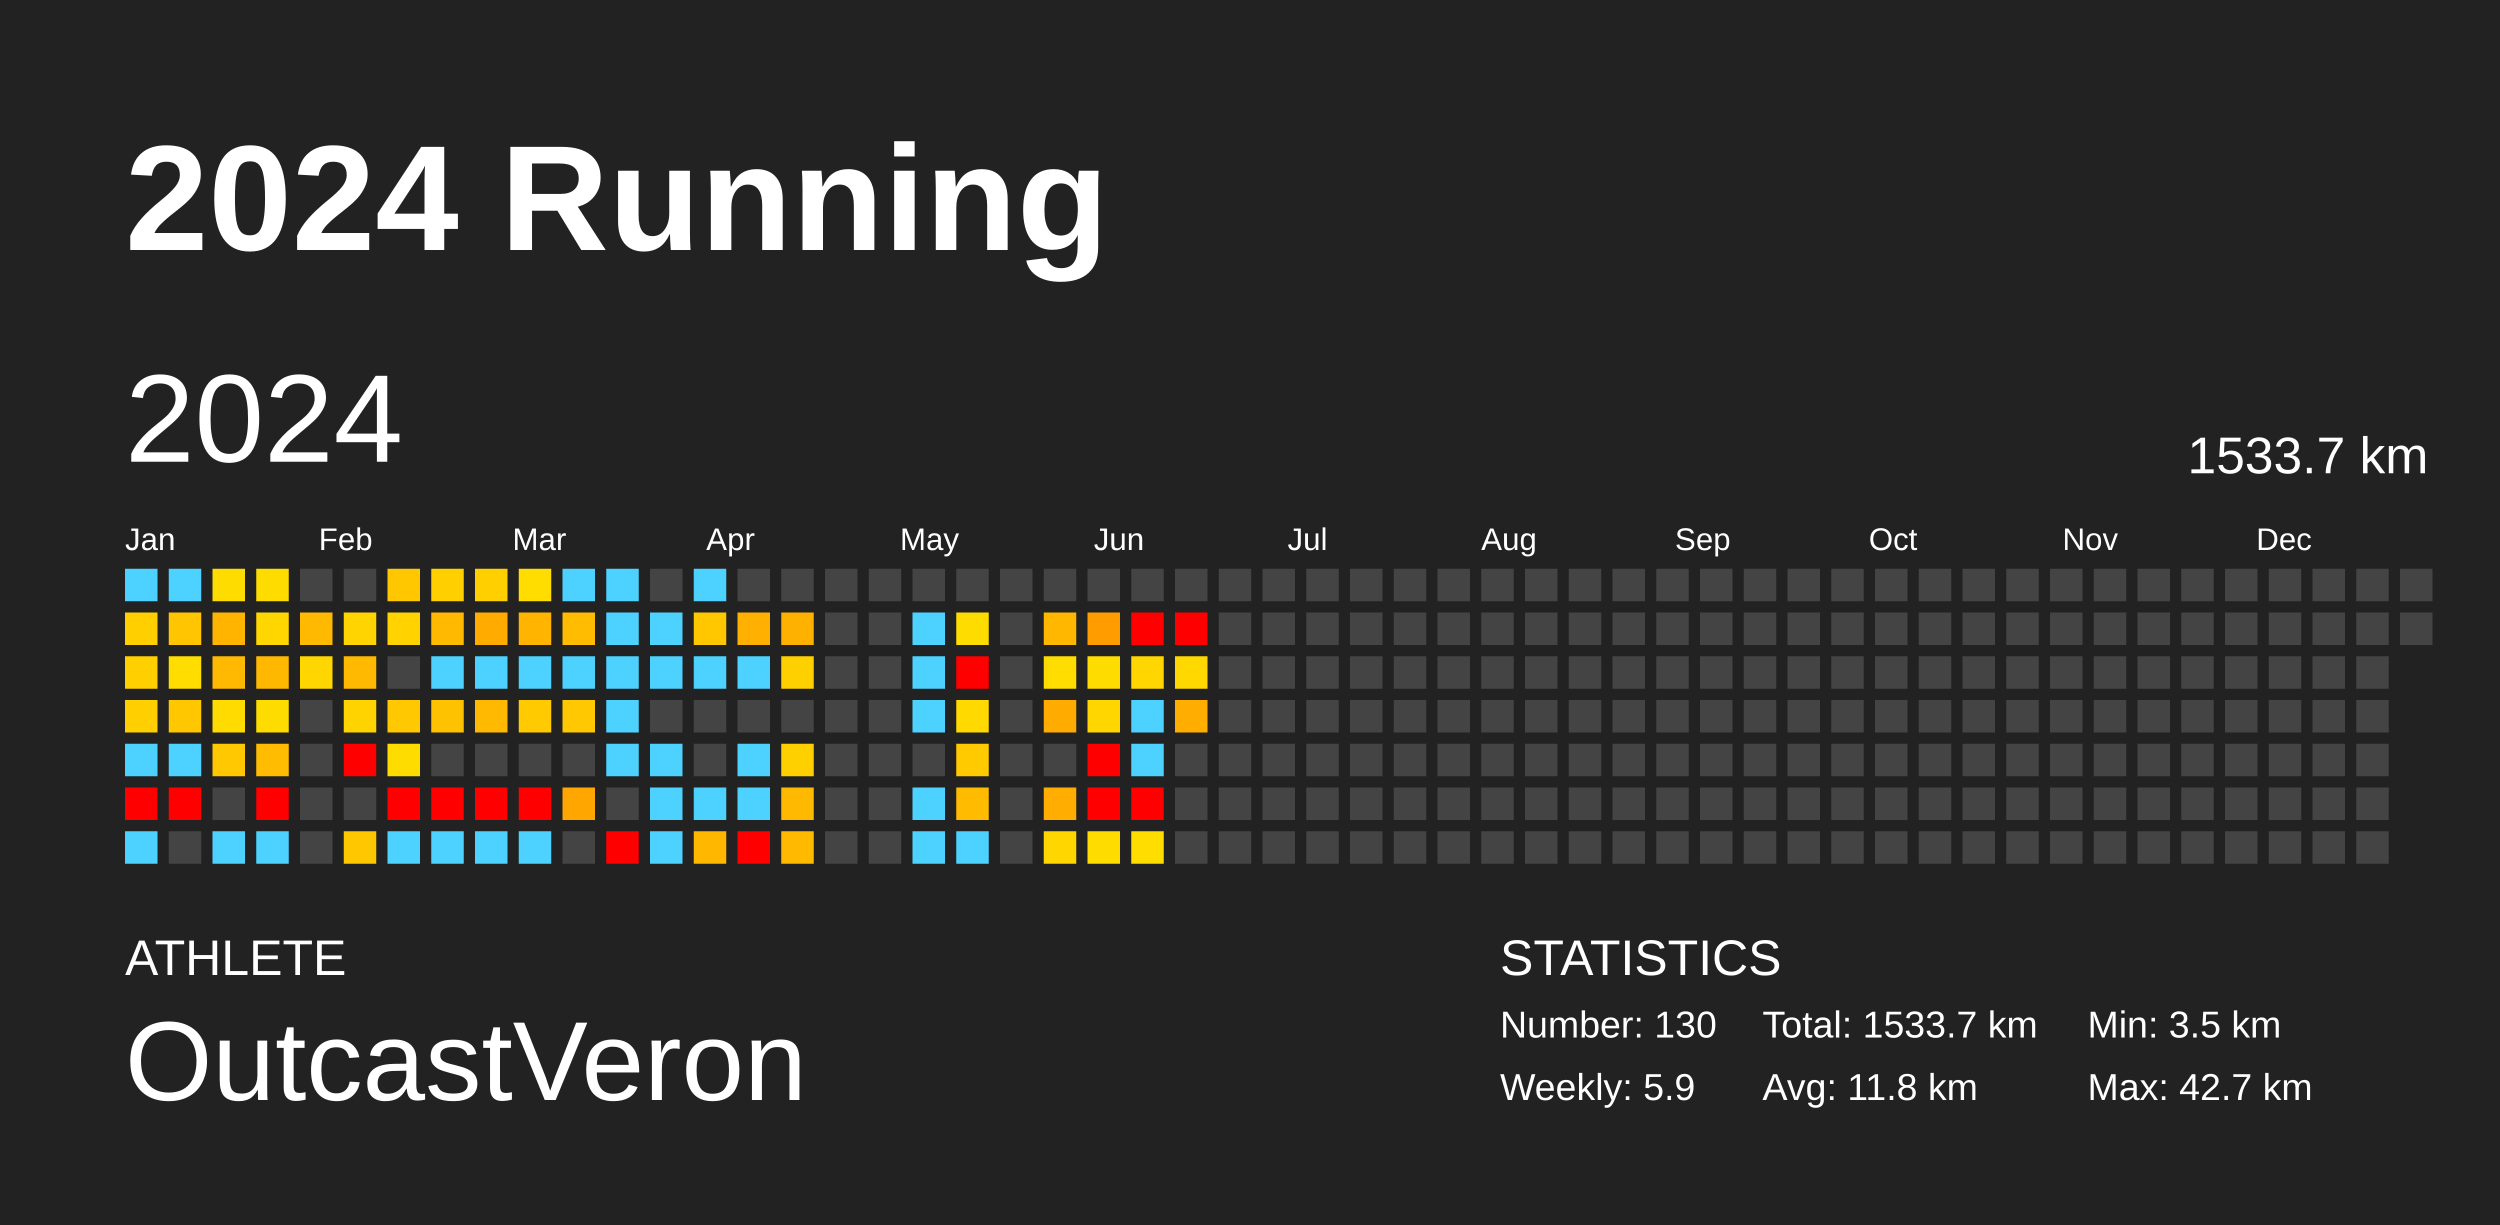
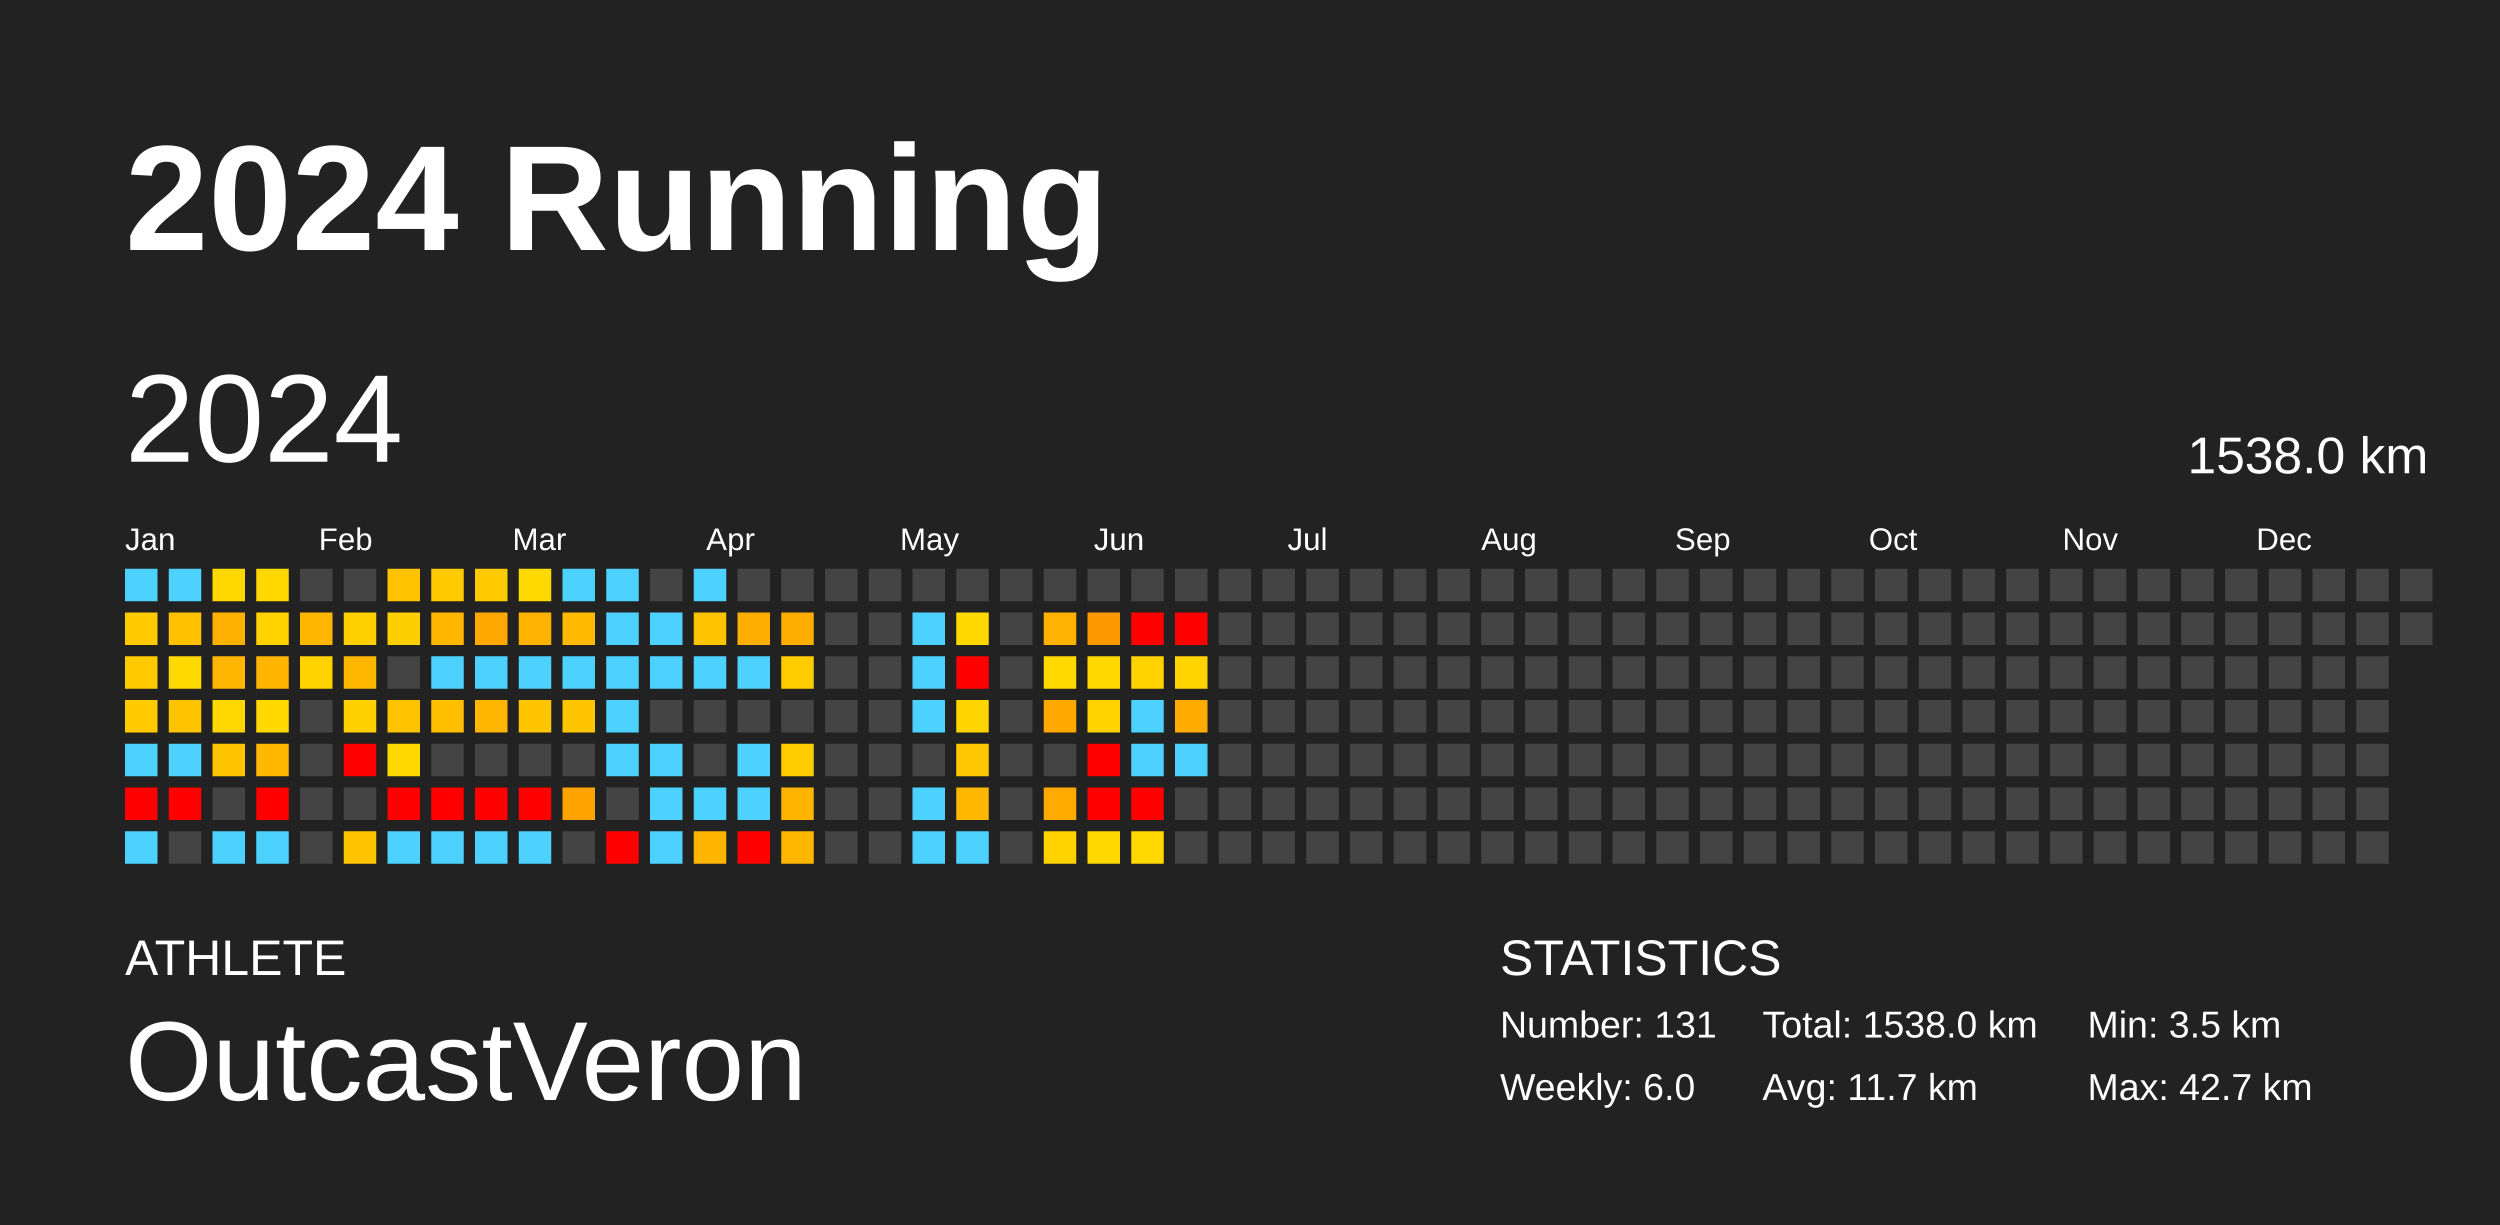
<svg xmlns="http://www.w3.org/2000/svg" baseProfile="full" height="98mm" version="1.1" viewBox="0,0,200,98" width="200mm">
  <defs />
  <rect fill="#222222" height="98" width="200" x="0" y="0" />
  <text fill="#FFFFFF" style="font-size:12px; font-family:Arial; font-weight:bold;" x="10" y="20">2024 Running</text>
  <text fill="#FFFFFF" style="font-size:4px; font-family:Arial" x="10" y="78">ATHLETE</text>
  <text fill="#FFFFFF" style="font-size:9px; font-family:Arial" x="10" y="88">OutcastVeron</text>
  <text fill="#FFFFFF" style="font-size:4px; font-family:Arial" x="120" y="78">STATISTICS</text>
-   <text fill="#FFFFFF" style="font-size:3px; font-family:Arial" x="120" y="83">Number: 130</text>
-   <text fill="#FFFFFF" style="font-size:3px; font-family:Arial" x="120" y="88">Weekly: 5.9</text>
-   <text fill="#FFFFFF" style="font-size:3px; font-family:Arial" x="141" y="83">Total: 1533.7 km</text>
-   <text fill="#FFFFFF" style="font-size:3px; font-family:Arial" x="141" y="88">Avg: 11.8 km</text>
+   <text fill="#FFFFFF" style="font-size:3px; font-family:Arial" x="120" y="83">Number: 131</text>
+   <text fill="#FFFFFF" style="font-size:3px; font-family:Arial" x="120" y="88">Weekly: 6.0</text>
+   <text fill="#FFFFFF" style="font-size:3px; font-family:Arial" x="141" y="83">Total: 1538.0 km</text>
+   <text fill="#FFFFFF" style="font-size:3px; font-family:Arial" x="141" y="88">Avg: 11.7 km</text>
  <text fill="#FFFFFF" style="font-size:3px; font-family:Arial" x="167" y="83">Min: 3.5 km</text>
  <text fill="#FFFFFF" style="font-size:3px; font-family:Arial" x="167" y="88">Max: 42.7 km</text>
  <text dominant-baseline="hanging" fill="#FFFFFF" style="font-size:10.0px; font-family:Arial;" x="10" y="30">2024</text>
-   <text dominant-baseline="hanging" fill="#FFFFFF" style="font-size:4.125px; font-family:Arial;" x="175" y="35">1533.7 km</text>
+   <text dominant-baseline="hanging" fill="#FFFFFF" style="font-size:4.125px; font-family:Arial;" x="175" y="35">1538.0 km</text>
  <text fill="#FFFFFF" style="font-size:2.5px; font-family:Arial" x="10.0" y="44">Jan</text>
  <text fill="#FFFFFF" style="font-size:2.5px; font-family:Arial" x="25.5" y="44">Feb</text>
  <text fill="#FFFFFF" style="font-size:2.5px; font-family:Arial" x="41.0" y="44">Mar</text>
  <text fill="#FFFFFF" style="font-size:2.5px; font-family:Arial" x="56.5" y="44">Apr</text>
  <text fill="#FFFFFF" style="font-size:2.5px; font-family:Arial" x="72.0" y="44">May</text>
  <text fill="#FFFFFF" style="font-size:2.5px; font-family:Arial" x="87.5" y="44">Jun</text>
  <text fill="#FFFFFF" style="font-size:2.5px; font-family:Arial" x="103.0" y="44">Jul</text>
  <text fill="#FFFFFF" style="font-size:2.5px; font-family:Arial" x="118.5" y="44">Aug</text>
  <text fill="#FFFFFF" style="font-size:2.5px; font-family:Arial" x="134.0" y="44">Sep</text>
  <text fill="#FFFFFF" style="font-size:2.5px; font-family:Arial" x="149.5" y="44">Oct</text>
  <text fill="#FFFFFF" style="font-size:2.5px; font-family:Arial" x="165.0" y="44">Nov</text>
  <text fill="#FFFFFF" style="font-size:2.5px; font-family:Arial" x="180.5" y="44">Dec</text>
  <rect fill="#4dd2ff" height="2.6" width="2.6" x="10.0" y="45.5" />
-   <rect fill="#ffcf00" height="2.6" width="2.6" x="10.0" y="49.0" />
-   <rect fill="#ffcf00" height="2.6" width="2.6" x="10.0" y="52.5" />
-   <rect fill="#ffcf00" height="2.6" width="2.6" x="10.0" y="56.0" />
+   <rect fill="#ffcb00" height="2.6" width="2.6" x="10.0" y="49.0" />
+   <rect fill="#ffcb00" height="2.6" width="2.6" x="10.0" y="52.5" />
+   <rect fill="#ffcb00" height="2.6" width="2.6" x="10.0" y="56.0" />
  <rect fill="#4dd2ff" height="2.6" width="2.6" x="10.0" y="59.5" />
  <rect fill="red" height="2.6" width="2.6" x="10.0" y="63.0" />
  <rect fill="#4dd2ff" height="2.6" width="2.6" x="10.0" y="66.5" />
  <rect fill="#4dd2ff" height="2.6" width="2.6" x="13.5" y="45.5" />
-   <rect fill="#ffc500" height="2.6" width="2.6" x="13.5" y="49.0" />
-   <rect fill="#ffdd00" height="2.6" width="2.6" x="13.5" y="52.5" />
-   <rect fill="#ffc700" height="2.6" width="2.6" x="13.5" y="56.0" />
+   <rect fill="#ffc100" height="2.6" width="2.6" x="13.5" y="49.0" />
+   <rect fill="#ffd900" height="2.6" width="2.6" x="13.5" y="52.5" />
+   <rect fill="#ffc400" height="2.6" width="2.6" x="13.5" y="56.0" />
  <rect fill="#4dd2ff" height="2.6" width="2.6" x="13.5" y="59.5" />
  <rect fill="red" height="2.6" width="2.6" x="13.5" y="63.0" />
  <rect fill="#444444" height="2.6" width="2.6" x="13.5" y="66.5" />
-   <rect fill="#ffdc00" height="2.6" width="2.6" x="17.0" y="45.5" />
-   <rect fill="#ffb400" height="2.6" width="2.6" x="17.0" y="49.0" />
-   <rect fill="#ffb900" height="2.6" width="2.6" x="17.0" y="52.5" />
-   <rect fill="#ffdb00" height="2.6" width="2.6" x="17.0" y="56.0" />
-   <rect fill="#ffc800" height="2.6" width="2.6" x="17.0" y="59.5" />
+   <rect fill="#ffd800" height="2.6" width="2.6" x="17.0" y="45.5" />
+   <rect fill="#ffb100" height="2.6" width="2.6" x="17.0" y="49.0" />
+   <rect fill="#ffb600" height="2.6" width="2.6" x="17.0" y="52.5" />
+   <rect fill="#ffd700" height="2.6" width="2.6" x="17.0" y="56.0" />
+   <rect fill="#ffc400" height="2.6" width="2.6" x="17.0" y="59.5" />
  <rect fill="#444444" height="2.6" width="2.6" x="17.0" y="63.0" />
  <rect fill="#4dd2ff" height="2.6" width="2.6" x="17.0" y="66.5" />
-   <rect fill="#ffdc00" height="2.6" width="2.6" x="20.5" y="45.5" />
-   <rect fill="#ffd600" height="2.6" width="2.6" x="20.5" y="49.0" />
-   <rect fill="#ffb800" height="2.6" width="2.6" x="20.5" y="52.5" />
-   <rect fill="#ffdc00" height="2.6" width="2.6" x="20.5" y="56.0" />
-   <rect fill="#ffbc00" height="2.6" width="2.6" x="20.5" y="59.5" />
+   <rect fill="#ffd800" height="2.6" width="2.6" x="20.5" y="45.5" />
+   <rect fill="#ffd200" height="2.6" width="2.6" x="20.5" y="49.0" />
+   <rect fill="#ffb500" height="2.6" width="2.6" x="20.5" y="52.5" />
+   <rect fill="#ffd800" height="2.6" width="2.6" x="20.5" y="56.0" />
+   <rect fill="#ffb800" height="2.6" width="2.6" x="20.5" y="59.5" />
  <rect fill="red" height="2.6" width="2.6" x="20.5" y="63.0" />
  <rect fill="#4dd2ff" height="2.6" width="2.6" x="20.5" y="66.5" />
  <rect fill="#444444" height="2.6" width="2.6" x="24.0" y="45.5" />
-   <rect fill="#ffb900" height="2.6" width="2.6" x="24.0" y="49.0" />
-   <rect fill="#ffd600" height="2.6" width="2.6" x="24.0" y="52.5" />
+   <rect fill="#ffb600" height="2.6" width="2.6" x="24.0" y="49.0" />
+   <rect fill="#ffd200" height="2.6" width="2.6" x="24.0" y="52.5" />
  <rect fill="#444444" height="2.6" width="2.6" x="24.0" y="56.0" />
  <rect fill="#444444" height="2.6" width="2.6" x="24.0" y="59.5" />
  <rect fill="#444444" height="2.6" width="2.6" x="24.0" y="63.0" />
  <rect fill="#444444" height="2.6" width="2.6" x="24.0" y="66.5" />
  <rect fill="#444444" height="2.6" width="2.6" x="27.5" y="45.5" />
-   <rect fill="#ffd400" height="2.6" width="2.6" x="27.5" y="49.0" />
-   <rect fill="#ffba00" height="2.6" width="2.6" x="27.5" y="52.5" />
-   <rect fill="#ffd300" height="2.6" width="2.6" x="27.5" y="56.0" />
+   <rect fill="#ffd000" height="2.6" width="2.6" x="27.5" y="49.0" />
+   <rect fill="#ffb700" height="2.6" width="2.6" x="27.5" y="52.5" />
+   <rect fill="#ffcf00" height="2.6" width="2.6" x="27.5" y="56.0" />
  <rect fill="red" height="2.6" width="2.6" x="27.5" y="59.5" />
  <rect fill="#444444" height="2.6" width="2.6" x="27.5" y="63.0" />
-   <rect fill="#ffc700" height="2.6" width="2.6" x="27.5" y="66.5" />
-   <rect fill="#ffc700" height="2.6" width="2.6" x="31.0" y="45.5" />
-   <rect fill="#ffd200" height="2.6" width="2.6" x="31.0" y="49.0" />
+   <rect fill="#ffc400" height="2.6" width="2.6" x="27.5" y="66.5" />
+   <rect fill="#ffc300" height="2.6" width="2.6" x="31.0" y="45.5" />
+   <rect fill="#ffce00" height="2.6" width="2.6" x="31.0" y="49.0" />
  <rect fill="#444444" height="2.6" width="2.6" x="31.0" y="52.5" />
-   <rect fill="#ffc800" height="2.6" width="2.6" x="31.0" y="56.0" />
-   <rect fill="#ffdc00" height="2.6" width="2.6" x="31.0" y="59.5" />
+   <rect fill="#ffc400" height="2.6" width="2.6" x="31.0" y="56.0" />
+   <rect fill="#ffd800" height="2.6" width="2.6" x="31.0" y="59.5" />
  <rect fill="red" height="2.6" width="2.6" x="31.0" y="63.0" />
  <rect fill="#4dd2ff" height="2.6" width="2.6" x="31.0" y="66.5" />
-   <rect fill="#ffcf00" height="2.6" width="2.6" x="34.5" y="45.5" />
-   <rect fill="#ffba00" height="2.6" width="2.6" x="34.5" y="49.0" />
+   <rect fill="#ffcb00" height="2.6" width="2.6" x="34.5" y="45.5" />
+   <rect fill="#ffb600" height="2.6" width="2.6" x="34.5" y="49.0" />
  <rect fill="#4dd2ff" height="2.6" width="2.6" x="34.5" y="52.5" />
-   <rect fill="#ffc200" height="2.6" width="2.6" x="34.5" y="56.0" />
+   <rect fill="#ffbf00" height="2.6" width="2.6" x="34.5" y="56.0" />
  <rect fill="#444444" height="2.6" width="2.6" x="34.5" y="59.5" />
  <rect fill="red" height="2.6" width="2.6" x="34.5" y="63.0" />
  <rect fill="#4dd2ff" height="2.6" width="2.6" x="34.5" y="66.5" />
-   <rect fill="#ffcf00" height="2.6" width="2.6" x="38.0" y="45.5" />
-   <rect fill="#ffab00" height="2.6" width="2.6" x="38.0" y="49.0" />
+   <rect fill="#ffcb00" height="2.6" width="2.6" x="38.0" y="45.5" />
+   <rect fill="#ffa800" height="2.6" width="2.6" x="38.0" y="49.0" />
  <rect fill="#4dd2ff" height="2.6" width="2.6" x="38.0" y="52.5" />
-   <rect fill="#ffb900" height="2.6" width="2.6" x="38.0" y="56.0" />
+   <rect fill="#ffb600" height="2.6" width="2.6" x="38.0" y="56.0" />
  <rect fill="#444444" height="2.6" width="2.6" x="38.0" y="59.5" />
  <rect fill="red" height="2.6" width="2.6" x="38.0" y="63.0" />
  <rect fill="#4dd2ff" height="2.6" width="2.6" x="38.0" y="66.5" />
-   <rect fill="#ffdd00" height="2.6" width="2.6" x="41.5" y="45.5" />
-   <rect fill="#ffb500" height="2.6" width="2.6" x="41.5" y="49.0" />
+   <rect fill="#ffd900" height="2.6" width="2.6" x="41.5" y="45.5" />
+   <rect fill="#ffb200" height="2.6" width="2.6" x="41.5" y="49.0" />
  <rect fill="#4dd2ff" height="2.6" width="2.6" x="41.5" y="52.5" />
-   <rect fill="#ffca00" height="2.6" width="2.6" x="41.5" y="56.0" />
+   <rect fill="#ffc600" height="2.6" width="2.6" x="41.5" y="56.0" />
  <rect fill="#444444" height="2.6" width="2.6" x="41.5" y="59.5" />
  <rect fill="red" height="2.6" width="2.6" x="41.5" y="63.0" />
  <rect fill="#4dd2ff" height="2.6" width="2.6" x="41.5" y="66.5" />
  <rect fill="#4dd2ff" height="2.6" width="2.6" x="45.0" y="45.5" />
-   <rect fill="#ffbc00" height="2.6" width="2.6" x="45.0" y="49.0" />
+   <rect fill="#ffb900" height="2.6" width="2.6" x="45.0" y="49.0" />
  <rect fill="#4dd2ff" height="2.6" width="2.6" x="45.0" y="52.5" />
-   <rect fill="#ffc800" height="2.6" width="2.6" x="45.0" y="56.0" />
+   <rect fill="#ffc500" height="2.6" width="2.6" x="45.0" y="56.0" />
  <rect fill="#444444" height="2.6" width="2.6" x="45.0" y="59.5" />
-   <rect fill="#ffa600" height="2.6" width="2.6" x="45.0" y="63.0" />
+   <rect fill="#ffa300" height="2.6" width="2.6" x="45.0" y="63.0" />
  <rect fill="#444444" height="2.6" width="2.6" x="45.0" y="66.5" />
  <rect fill="#4dd2ff" height="2.6" width="2.6" x="48.5" y="45.5" />
  <rect fill="#4dd2ff" height="2.6" width="2.6" x="48.5" y="49.0" />
  <rect fill="#4dd2ff" height="2.6" width="2.6" x="48.5" y="52.5" />
  <rect fill="#4dd2ff" height="2.6" width="2.6" x="48.5" y="56.0" />
  <rect fill="#4dd2ff" height="2.6" width="2.6" x="48.5" y="59.5" />
  <rect fill="#444444" height="2.6" width="2.6" x="48.5" y="63.0" />
  <rect fill="red" height="2.6" width="2.6" x="48.5" y="66.5" />
  <rect fill="#444444" height="2.6" width="2.6" x="52.0" y="45.5" />
  <rect fill="#4dd2ff" height="2.6" width="2.6" x="52.0" y="49.0" />
  <rect fill="#4dd2ff" height="2.6" width="2.6" x="52.0" y="52.5" />
  <rect fill="#444444" height="2.6" width="2.6" x="52.0" y="56.0" />
  <rect fill="#4dd2ff" height="2.6" width="2.6" x="52.0" y="59.5" />
  <rect fill="#4dd2ff" height="2.6" width="2.6" x="52.0" y="63.0" />
  <rect fill="#4dd2ff" height="2.6" width="2.6" x="52.0" y="66.5" />
  <rect fill="#4dd2ff" height="2.6" width="2.6" x="55.5" y="45.5" />
-   <rect fill="#ffc700" height="2.6" width="2.6" x="55.5" y="49.0" />
+   <rect fill="#ffc400" height="2.6" width="2.6" x="55.5" y="49.0" />
  <rect fill="#4dd2ff" height="2.6" width="2.6" x="55.5" y="52.5" />
  <rect fill="#444444" height="2.6" width="2.6" x="55.5" y="56.0" />
  <rect fill="#444444" height="2.6" width="2.6" x="55.5" y="59.5" />
  <rect fill="#4dd2ff" height="2.6" width="2.6" x="55.5" y="63.0" />
-   <rect fill="#ffb700" height="2.6" width="2.6" x="55.5" y="66.5" />
+   <rect fill="#ffb400" height="2.6" width="2.6" x="55.5" y="66.5" />
  <rect fill="#444444" height="2.6" width="2.6" x="59.0" y="45.5" />
-   <rect fill="#ffb000" height="2.6" width="2.6" x="59.0" y="49.0" />
+   <rect fill="#ffad00" height="2.6" width="2.6" x="59.0" y="49.0" />
  <rect fill="#4dd2ff" height="2.6" width="2.6" x="59.0" y="52.5" />
  <rect fill="#444444" height="2.6" width="2.6" x="59.0" y="56.0" />
  <rect fill="#4dd2ff" height="2.6" width="2.6" x="59.0" y="59.5" />
  <rect fill="#4dd2ff" height="2.6" width="2.6" x="59.0" y="63.0" />
  <rect fill="red" height="2.6" width="2.6" x="59.0" y="66.5" />
  <rect fill="#444444" height="2.6" width="2.6" x="62.5" y="45.5" />
-   <rect fill="#ffb100" height="2.6" width="2.6" x="62.5" y="49.0" />
-   <rect fill="#ffd000" height="2.6" width="2.6" x="62.5" y="52.5" />
+   <rect fill="#ffae00" height="2.6" width="2.6" x="62.5" y="49.0" />
+   <rect fill="#ffcc00" height="2.6" width="2.6" x="62.5" y="52.5" />
  <rect fill="#444444" height="2.6" width="2.6" x="62.5" y="56.0" />
-   <rect fill="#ffd000" height="2.6" width="2.6" x="62.5" y="59.5" />
-   <rect fill="#ffb900" height="2.6" width="2.6" x="62.5" y="63.0" />
-   <rect fill="#ffba00" height="2.6" width="2.6" x="62.5" y="66.5" />
+   <rect fill="#ffcc00" height="2.6" width="2.6" x="62.5" y="59.5" />
+   <rect fill="#ffb500" height="2.6" width="2.6" x="62.5" y="63.0" />
+   <rect fill="#ffb700" height="2.6" width="2.6" x="62.5" y="66.5" />
  <rect fill="#444444" height="2.6" width="2.6" x="66.0" y="45.5" />
  <rect fill="#444444" height="2.6" width="2.6" x="66.0" y="49.0" />
  <rect fill="#444444" height="2.6" width="2.6" x="66.0" y="52.5" />
  <rect fill="#444444" height="2.6" width="2.6" x="66.0" y="56.0" />
  <rect fill="#444444" height="2.6" width="2.6" x="66.0" y="59.5" />
  <rect fill="#444444" height="2.6" width="2.6" x="66.0" y="63.0" />
  <rect fill="#444444" height="2.6" width="2.6" x="66.0" y="66.5" />
  <rect fill="#444444" height="2.6" width="2.6" x="69.5" y="45.5" />
  <rect fill="#444444" height="2.6" width="2.6" x="69.5" y="49.0" />
  <rect fill="#444444" height="2.6" width="2.6" x="69.5" y="52.5" />
  <rect fill="#444444" height="2.6" width="2.6" x="69.5" y="56.0" />
  <rect fill="#444444" height="2.6" width="2.6" x="69.5" y="59.5" />
  <rect fill="#444444" height="2.6" width="2.6" x="69.5" y="63.0" />
  <rect fill="#444444" height="2.6" width="2.6" x="69.5" y="66.5" />
  <rect fill="#444444" height="2.6" width="2.6" x="73.0" y="45.5" />
  <rect fill="#4dd2ff" height="2.6" width="2.6" x="73.0" y="49.0" />
  <rect fill="#4dd2ff" height="2.6" width="2.6" x="73.0" y="52.5" />
  <rect fill="#4dd2ff" height="2.6" width="2.6" x="73.0" y="56.0" />
  <rect fill="#444444" height="2.6" width="2.6" x="73.0" y="59.5" />
  <rect fill="#4dd2ff" height="2.6" width="2.6" x="73.0" y="63.0" />
  <rect fill="#4dd2ff" height="2.6" width="2.6" x="73.0" y="66.5" />
  <rect fill="#444444" height="2.6" width="2.6" x="76.5" y="45.5" />
-   <rect fill="#ffdc00" height="2.6" width="2.6" x="76.5" y="49.0" />
+   <rect fill="#ffd800" height="2.6" width="2.6" x="76.5" y="49.0" />
  <rect fill="red" height="2.6" width="2.6" x="76.5" y="52.5" />
-   <rect fill="#ffd900" height="2.6" width="2.6" x="76.5" y="56.0" />
-   <rect fill="#ffcb00" height="2.6" width="2.6" x="76.5" y="59.5" />
-   <rect fill="#ffbb00" height="2.6" width="2.6" x="76.5" y="63.0" />
+   <rect fill="#ffd500" height="2.6" width="2.6" x="76.5" y="56.0" />
+   <rect fill="#ffc700" height="2.6" width="2.6" x="76.5" y="59.5" />
+   <rect fill="#ffb700" height="2.6" width="2.6" x="76.5" y="63.0" />
  <rect fill="#4dd2ff" height="2.6" width="2.6" x="76.5" y="66.5" />
  <rect fill="#444444" height="2.6" width="2.6" x="80.0" y="45.5" />
  <rect fill="#444444" height="2.6" width="2.6" x="80.0" y="49.0" />
  <rect fill="#444444" height="2.6" width="2.6" x="80.0" y="52.5" />
  <rect fill="#444444" height="2.6" width="2.6" x="80.0" y="56.0" />
  <rect fill="#444444" height="2.6" width="2.6" x="80.0" y="59.5" />
  <rect fill="#444444" height="2.6" width="2.6" x="80.0" y="63.0" />
  <rect fill="#444444" height="2.6" width="2.6" x="80.0" y="66.5" />
  <rect fill="#444444" height="2.6" width="2.6" x="83.5" y="45.5" />
-   <rect fill="#ffb700" height="2.6" width="2.6" x="83.5" y="49.0" />
-   <rect fill="#ffdd00" height="2.6" width="2.6" x="83.5" y="52.5" />
-   <rect fill="#ffab00" height="2.6" width="2.6" x="83.5" y="56.0" />
+   <rect fill="#ffb300" height="2.6" width="2.6" x="83.5" y="49.0" />
+   <rect fill="#ffd900" height="2.6" width="2.6" x="83.5" y="52.5" />
+   <rect fill="#ffa800" height="2.6" width="2.6" x="83.5" y="56.0" />
  <rect fill="#444444" height="2.6" width="2.6" x="83.5" y="59.5" />
-   <rect fill="#ffad00" height="2.6" width="2.6" x="83.5" y="63.0" />
-   <rect fill="#ffd600" height="2.6" width="2.6" x="83.5" y="66.5" />
+   <rect fill="#ffaa00" height="2.6" width="2.6" x="83.5" y="63.0" />
+   <rect fill="#ffd200" height="2.6" width="2.6" x="83.5" y="66.5" />
  <rect fill="#444444" height="2.6" width="2.6" x="87.0" y="45.5" />
-   <rect fill="#ff9c00" height="2.6" width="2.6" x="87.0" y="49.0" />
-   <rect fill="#ffdc00" height="2.6" width="2.6" x="87.0" y="52.5" />
-   <rect fill="#ffd600" height="2.6" width="2.6" x="87.0" y="56.0" />
+   <rect fill="#ff9900" height="2.6" width="2.6" x="87.0" y="49.0" />
+   <rect fill="#ffd800" height="2.6" width="2.6" x="87.0" y="52.5" />
+   <rect fill="#ffd200" height="2.6" width="2.6" x="87.0" y="56.0" />
  <rect fill="red" height="2.6" width="2.6" x="87.0" y="59.5" />
  <rect fill="red" height="2.6" width="2.6" x="87.0" y="63.0" />
-   <rect fill="#ffdc00" height="2.6" width="2.6" x="87.0" y="66.5" />
+   <rect fill="#ffd800" height="2.6" width="2.6" x="87.0" y="66.5" />
  <rect fill="#444444" height="2.6" width="2.6" x="90.5" y="45.5" />
  <rect fill="red" height="2.6" width="2.6" x="90.5" y="49.0" />
-   <rect fill="#ffd600" height="2.6" width="2.6" x="90.5" y="52.5" />
+   <rect fill="#ffd200" height="2.6" width="2.6" x="90.5" y="52.5" />
  <rect fill="#4dd2ff" height="2.6" width="2.6" x="90.5" y="56.0" />
  <rect fill="#4dd2ff" height="2.6" width="2.6" x="90.5" y="59.5" />
  <rect fill="red" height="2.6" width="2.6" x="90.5" y="63.0" />
-   <rect fill="#ffdd00" height="2.6" width="2.6" x="90.5" y="66.5" />
+   <rect fill="#ffd900" height="2.6" width="2.6" x="90.5" y="66.5" />
  <rect fill="#444444" height="2.6" width="2.6" x="94.0" y="45.5" />
  <rect fill="red" height="2.6" width="2.6" x="94.0" y="49.0" />
-   <rect fill="#ffd800" height="2.6" width="2.6" x="94.0" y="52.5" />
-   <rect fill="#ffae00" height="2.6" width="2.6" x="94.0" y="56.0" />
-   <rect fill="#444444" height="2.6" width="2.6" x="94.0" y="59.5" />
+   <rect fill="#ffd400" height="2.6" width="2.6" x="94.0" y="52.5" />
+   <rect fill="#ffab00" height="2.6" width="2.6" x="94.0" y="56.0" />
+   <rect fill="#4dd2ff" height="2.6" width="2.6" x="94.0" y="59.5" />
  <rect fill="#444444" height="2.6" width="2.6" x="94.0" y="63.0" />
  <rect fill="#444444" height="2.6" width="2.6" x="94.0" y="66.5" />
  <rect fill="#444444" height="2.6" width="2.6" x="97.5" y="45.5" />
  <rect fill="#444444" height="2.6" width="2.6" x="97.5" y="49.0" />
  <rect fill="#444444" height="2.6" width="2.6" x="97.5" y="52.5" />
  <rect fill="#444444" height="2.6" width="2.6" x="97.5" y="56.0" />
  <rect fill="#444444" height="2.6" width="2.6" x="97.5" y="59.5" />
  <rect fill="#444444" height="2.6" width="2.6" x="97.5" y="63.0" />
  <rect fill="#444444" height="2.6" width="2.6" x="97.5" y="66.5" />
  <rect fill="#444444" height="2.6" width="2.6" x="101.0" y="45.5" />
  <rect fill="#444444" height="2.6" width="2.6" x="101.0" y="49.0" />
  <rect fill="#444444" height="2.6" width="2.6" x="101.0" y="52.5" />
  <rect fill="#444444" height="2.6" width="2.6" x="101.0" y="56.0" />
  <rect fill="#444444" height="2.6" width="2.6" x="101.0" y="59.5" />
  <rect fill="#444444" height="2.6" width="2.6" x="101.0" y="63.0" />
  <rect fill="#444444" height="2.6" width="2.6" x="101.0" y="66.5" />
  <rect fill="#444444" height="2.6" width="2.6" x="104.5" y="45.5" />
  <rect fill="#444444" height="2.6" width="2.6" x="104.5" y="49.0" />
  <rect fill="#444444" height="2.6" width="2.6" x="104.5" y="52.5" />
  <rect fill="#444444" height="2.6" width="2.6" x="104.5" y="56.0" />
  <rect fill="#444444" height="2.6" width="2.6" x="104.5" y="59.5" />
  <rect fill="#444444" height="2.6" width="2.6" x="104.5" y="63.0" />
  <rect fill="#444444" height="2.6" width="2.6" x="104.5" y="66.5" />
  <rect fill="#444444" height="2.6" width="2.6" x="108.0" y="45.5" />
  <rect fill="#444444" height="2.6" width="2.6" x="108.0" y="49.0" />
  <rect fill="#444444" height="2.6" width="2.6" x="108.0" y="52.5" />
  <rect fill="#444444" height="2.6" width="2.6" x="108.0" y="56.0" />
  <rect fill="#444444" height="2.6" width="2.6" x="108.0" y="59.5" />
  <rect fill="#444444" height="2.6" width="2.6" x="108.0" y="63.0" />
  <rect fill="#444444" height="2.6" width="2.6" x="108.0" y="66.5" />
  <rect fill="#444444" height="2.6" width="2.6" x="111.5" y="45.5" />
  <rect fill="#444444" height="2.6" width="2.6" x="111.5" y="49.0" />
  <rect fill="#444444" height="2.6" width="2.6" x="111.5" y="52.5" />
  <rect fill="#444444" height="2.6" width="2.6" x="111.5" y="56.0" />
  <rect fill="#444444" height="2.6" width="2.6" x="111.5" y="59.5" />
  <rect fill="#444444" height="2.6" width="2.6" x="111.5" y="63.0" />
  <rect fill="#444444" height="2.6" width="2.6" x="111.5" y="66.5" />
  <rect fill="#444444" height="2.6" width="2.6" x="115.0" y="45.5" />
  <rect fill="#444444" height="2.6" width="2.6" x="115.0" y="49.0" />
  <rect fill="#444444" height="2.6" width="2.6" x="115.0" y="52.5" />
  <rect fill="#444444" height="2.6" width="2.6" x="115.0" y="56.0" />
  <rect fill="#444444" height="2.6" width="2.6" x="115.0" y="59.5" />
  <rect fill="#444444" height="2.6" width="2.6" x="115.0" y="63.0" />
  <rect fill="#444444" height="2.6" width="2.6" x="115.0" y="66.5" />
  <rect fill="#444444" height="2.6" width="2.6" x="118.5" y="45.5" />
  <rect fill="#444444" height="2.6" width="2.6" x="118.5" y="49.0" />
  <rect fill="#444444" height="2.6" width="2.6" x="118.5" y="52.5" />
  <rect fill="#444444" height="2.6" width="2.6" x="118.5" y="56.0" />
  <rect fill="#444444" height="2.6" width="2.6" x="118.5" y="59.5" />
  <rect fill="#444444" height="2.6" width="2.6" x="118.5" y="63.0" />
  <rect fill="#444444" height="2.6" width="2.6" x="118.5" y="66.5" />
  <rect fill="#444444" height="2.6" width="2.6" x="122.0" y="45.5" />
  <rect fill="#444444" height="2.6" width="2.6" x="122.0" y="49.0" />
  <rect fill="#444444" height="2.6" width="2.6" x="122.0" y="52.5" />
  <rect fill="#444444" height="2.6" width="2.6" x="122.0" y="56.0" />
  <rect fill="#444444" height="2.6" width="2.6" x="122.0" y="59.5" />
  <rect fill="#444444" height="2.6" width="2.6" x="122.0" y="63.0" />
  <rect fill="#444444" height="2.6" width="2.6" x="122.0" y="66.5" />
  <rect fill="#444444" height="2.6" width="2.6" x="125.5" y="45.5" />
  <rect fill="#444444" height="2.6" width="2.6" x="125.5" y="49.0" />
  <rect fill="#444444" height="2.6" width="2.6" x="125.5" y="52.5" />
  <rect fill="#444444" height="2.6" width="2.6" x="125.5" y="56.0" />
  <rect fill="#444444" height="2.6" width="2.6" x="125.5" y="59.5" />
  <rect fill="#444444" height="2.6" width="2.6" x="125.5" y="63.0" />
  <rect fill="#444444" height="2.6" width="2.6" x="125.5" y="66.5" />
  <rect fill="#444444" height="2.6" width="2.6" x="129.0" y="45.5" />
  <rect fill="#444444" height="2.6" width="2.6" x="129.0" y="49.0" />
  <rect fill="#444444" height="2.6" width="2.6" x="129.0" y="52.5" />
  <rect fill="#444444" height="2.6" width="2.6" x="129.0" y="56.0" />
  <rect fill="#444444" height="2.6" width="2.6" x="129.0" y="59.5" />
  <rect fill="#444444" height="2.6" width="2.6" x="129.0" y="63.0" />
  <rect fill="#444444" height="2.6" width="2.6" x="129.0" y="66.5" />
  <rect fill="#444444" height="2.6" width="2.6" x="132.5" y="45.5" />
  <rect fill="#444444" height="2.6" width="2.6" x="132.5" y="49.0" />
  <rect fill="#444444" height="2.6" width="2.6" x="132.5" y="52.5" />
  <rect fill="#444444" height="2.6" width="2.6" x="132.5" y="56.0" />
  <rect fill="#444444" height="2.6" width="2.6" x="132.5" y="59.5" />
  <rect fill="#444444" height="2.6" width="2.6" x="132.5" y="63.0" />
  <rect fill="#444444" height="2.6" width="2.6" x="132.5" y="66.5" />
  <rect fill="#444444" height="2.6" width="2.6" x="136.0" y="45.5" />
  <rect fill="#444444" height="2.6" width="2.6" x="136.0" y="49.0" />
  <rect fill="#444444" height="2.6" width="2.6" x="136.0" y="52.5" />
  <rect fill="#444444" height="2.6" width="2.6" x="136.0" y="56.0" />
  <rect fill="#444444" height="2.6" width="2.6" x="136.0" y="59.5" />
  <rect fill="#444444" height="2.6" width="2.6" x="136.0" y="63.0" />
  <rect fill="#444444" height="2.6" width="2.6" x="136.0" y="66.5" />
  <rect fill="#444444" height="2.6" width="2.6" x="139.5" y="45.5" />
  <rect fill="#444444" height="2.6" width="2.6" x="139.5" y="49.0" />
  <rect fill="#444444" height="2.6" width="2.6" x="139.5" y="52.5" />
  <rect fill="#444444" height="2.6" width="2.6" x="139.5" y="56.0" />
  <rect fill="#444444" height="2.6" width="2.6" x="139.5" y="59.5" />
  <rect fill="#444444" height="2.6" width="2.6" x="139.5" y="63.0" />
  <rect fill="#444444" height="2.6" width="2.6" x="139.5" y="66.5" />
  <rect fill="#444444" height="2.6" width="2.6" x="143.0" y="45.5" />
  <rect fill="#444444" height="2.6" width="2.6" x="143.0" y="49.0" />
  <rect fill="#444444" height="2.6" width="2.6" x="143.0" y="52.5" />
  <rect fill="#444444" height="2.6" width="2.6" x="143.0" y="56.0" />
  <rect fill="#444444" height="2.6" width="2.6" x="143.0" y="59.5" />
  <rect fill="#444444" height="2.6" width="2.6" x="143.0" y="63.0" />
  <rect fill="#444444" height="2.6" width="2.6" x="143.0" y="66.5" />
  <rect fill="#444444" height="2.6" width="2.6" x="146.5" y="45.5" />
  <rect fill="#444444" height="2.6" width="2.6" x="146.5" y="49.0" />
  <rect fill="#444444" height="2.6" width="2.6" x="146.5" y="52.5" />
  <rect fill="#444444" height="2.6" width="2.6" x="146.5" y="56.0" />
  <rect fill="#444444" height="2.6" width="2.6" x="146.5" y="59.5" />
  <rect fill="#444444" height="2.6" width="2.6" x="146.5" y="63.0" />
  <rect fill="#444444" height="2.6" width="2.6" x="146.5" y="66.5" />
  <rect fill="#444444" height="2.6" width="2.6" x="150.0" y="45.5" />
  <rect fill="#444444" height="2.6" width="2.6" x="150.0" y="49.0" />
  <rect fill="#444444" height="2.6" width="2.6" x="150.0" y="52.5" />
  <rect fill="#444444" height="2.6" width="2.6" x="150.0" y="56.0" />
  <rect fill="#444444" height="2.6" width="2.6" x="150.0" y="59.5" />
  <rect fill="#444444" height="2.6" width="2.6" x="150.0" y="63.0" />
  <rect fill="#444444" height="2.6" width="2.6" x="150.0" y="66.5" />
  <rect fill="#444444" height="2.6" width="2.6" x="153.5" y="45.5" />
  <rect fill="#444444" height="2.6" width="2.6" x="153.5" y="49.0" />
  <rect fill="#444444" height="2.6" width="2.6" x="153.5" y="52.5" />
  <rect fill="#444444" height="2.6" width="2.6" x="153.5" y="56.0" />
  <rect fill="#444444" height="2.6" width="2.6" x="153.5" y="59.5" />
  <rect fill="#444444" height="2.6" width="2.6" x="153.5" y="63.0" />
  <rect fill="#444444" height="2.6" width="2.6" x="153.5" y="66.5" />
  <rect fill="#444444" height="2.6" width="2.6" x="157.0" y="45.5" />
  <rect fill="#444444" height="2.6" width="2.6" x="157.0" y="49.0" />
  <rect fill="#444444" height="2.6" width="2.6" x="157.0" y="52.5" />
  <rect fill="#444444" height="2.6" width="2.6" x="157.0" y="56.0" />
  <rect fill="#444444" height="2.6" width="2.6" x="157.0" y="59.5" />
  <rect fill="#444444" height="2.6" width="2.6" x="157.0" y="63.0" />
  <rect fill="#444444" height="2.6" width="2.6" x="157.0" y="66.5" />
  <rect fill="#444444" height="2.6" width="2.6" x="160.5" y="45.5" />
  <rect fill="#444444" height="2.6" width="2.6" x="160.5" y="49.0" />
  <rect fill="#444444" height="2.6" width="2.6" x="160.5" y="52.5" />
  <rect fill="#444444" height="2.6" width="2.6" x="160.5" y="56.0" />
  <rect fill="#444444" height="2.6" width="2.6" x="160.5" y="59.5" />
  <rect fill="#444444" height="2.6" width="2.6" x="160.5" y="63.0" />
  <rect fill="#444444" height="2.6" width="2.6" x="160.5" y="66.5" />
  <rect fill="#444444" height="2.6" width="2.6" x="164.0" y="45.5" />
  <rect fill="#444444" height="2.6" width="2.6" x="164.0" y="49.0" />
  <rect fill="#444444" height="2.6" width="2.6" x="164.0" y="52.5" />
  <rect fill="#444444" height="2.6" width="2.6" x="164.0" y="56.0" />
  <rect fill="#444444" height="2.6" width="2.6" x="164.0" y="59.5" />
  <rect fill="#444444" height="2.6" width="2.6" x="164.0" y="63.0" />
  <rect fill="#444444" height="2.6" width="2.6" x="164.0" y="66.5" />
  <rect fill="#444444" height="2.6" width="2.6" x="167.5" y="45.5" />
  <rect fill="#444444" height="2.6" width="2.6" x="167.5" y="49.0" />
  <rect fill="#444444" height="2.6" width="2.6" x="167.5" y="52.5" />
  <rect fill="#444444" height="2.6" width="2.6" x="167.5" y="56.0" />
  <rect fill="#444444" height="2.6" width="2.6" x="167.5" y="59.5" />
  <rect fill="#444444" height="2.6" width="2.6" x="167.5" y="63.0" />
  <rect fill="#444444" height="2.6" width="2.6" x="167.5" y="66.5" />
  <rect fill="#444444" height="2.6" width="2.6" x="171.0" y="45.5" />
  <rect fill="#444444" height="2.6" width="2.6" x="171.0" y="49.0" />
  <rect fill="#444444" height="2.6" width="2.6" x="171.0" y="52.5" />
  <rect fill="#444444" height="2.6" width="2.6" x="171.0" y="56.0" />
  <rect fill="#444444" height="2.6" width="2.6" x="171.0" y="59.5" />
  <rect fill="#444444" height="2.6" width="2.6" x="171.0" y="63.0" />
  <rect fill="#444444" height="2.6" width="2.6" x="171.0" y="66.5" />
  <rect fill="#444444" height="2.6" width="2.6" x="174.5" y="45.5" />
  <rect fill="#444444" height="2.6" width="2.6" x="174.5" y="49.0" />
  <rect fill="#444444" height="2.6" width="2.6" x="174.5" y="52.5" />
  <rect fill="#444444" height="2.6" width="2.6" x="174.5" y="56.0" />
  <rect fill="#444444" height="2.6" width="2.6" x="174.5" y="59.5" />
  <rect fill="#444444" height="2.6" width="2.6" x="174.5" y="63.0" />
  <rect fill="#444444" height="2.6" width="2.6" x="174.5" y="66.5" />
  <rect fill="#444444" height="2.6" width="2.6" x="178.0" y="45.5" />
  <rect fill="#444444" height="2.6" width="2.6" x="178.0" y="49.0" />
  <rect fill="#444444" height="2.6" width="2.6" x="178.0" y="52.5" />
  <rect fill="#444444" height="2.6" width="2.6" x="178.0" y="56.0" />
  <rect fill="#444444" height="2.6" width="2.6" x="178.0" y="59.5" />
  <rect fill="#444444" height="2.6" width="2.6" x="178.0" y="63.0" />
  <rect fill="#444444" height="2.6" width="2.6" x="178.0" y="66.5" />
  <rect fill="#444444" height="2.6" width="2.6" x="181.5" y="45.5" />
  <rect fill="#444444" height="2.6" width="2.6" x="181.5" y="49.0" />
  <rect fill="#444444" height="2.6" width="2.6" x="181.5" y="52.5" />
  <rect fill="#444444" height="2.6" width="2.6" x="181.5" y="56.0" />
  <rect fill="#444444" height="2.6" width="2.6" x="181.5" y="59.5" />
  <rect fill="#444444" height="2.6" width="2.6" x="181.5" y="63.0" />
  <rect fill="#444444" height="2.6" width="2.6" x="181.5" y="66.5" />
  <rect fill="#444444" height="2.6" width="2.6" x="185.0" y="45.5" />
  <rect fill="#444444" height="2.6" width="2.6" x="185.0" y="49.0" />
  <rect fill="#444444" height="2.6" width="2.6" x="185.0" y="52.5" />
  <rect fill="#444444" height="2.6" width="2.6" x="185.0" y="56.0" />
  <rect fill="#444444" height="2.6" width="2.6" x="185.0" y="59.5" />
  <rect fill="#444444" height="2.6" width="2.6" x="185.0" y="63.0" />
  <rect fill="#444444" height="2.6" width="2.6" x="185.0" y="66.5" />
  <rect fill="#444444" height="2.6" width="2.6" x="188.5" y="45.5" />
  <rect fill="#444444" height="2.6" width="2.6" x="188.5" y="49.0" />
  <rect fill="#444444" height="2.6" width="2.6" x="188.5" y="52.5" />
  <rect fill="#444444" height="2.6" width="2.6" x="188.5" y="56.0" />
  <rect fill="#444444" height="2.6" width="2.6" x="188.5" y="59.5" />
  <rect fill="#444444" height="2.6" width="2.6" x="188.5" y="63.0" />
  <rect fill="#444444" height="2.6" width="2.6" x="188.5" y="66.5" />
  <rect fill="#444444" height="2.6" width="2.6" x="192.0" y="45.5" />
  <rect fill="#444444" height="2.6" width="2.6" x="192.0" y="49.0" />
</svg>
